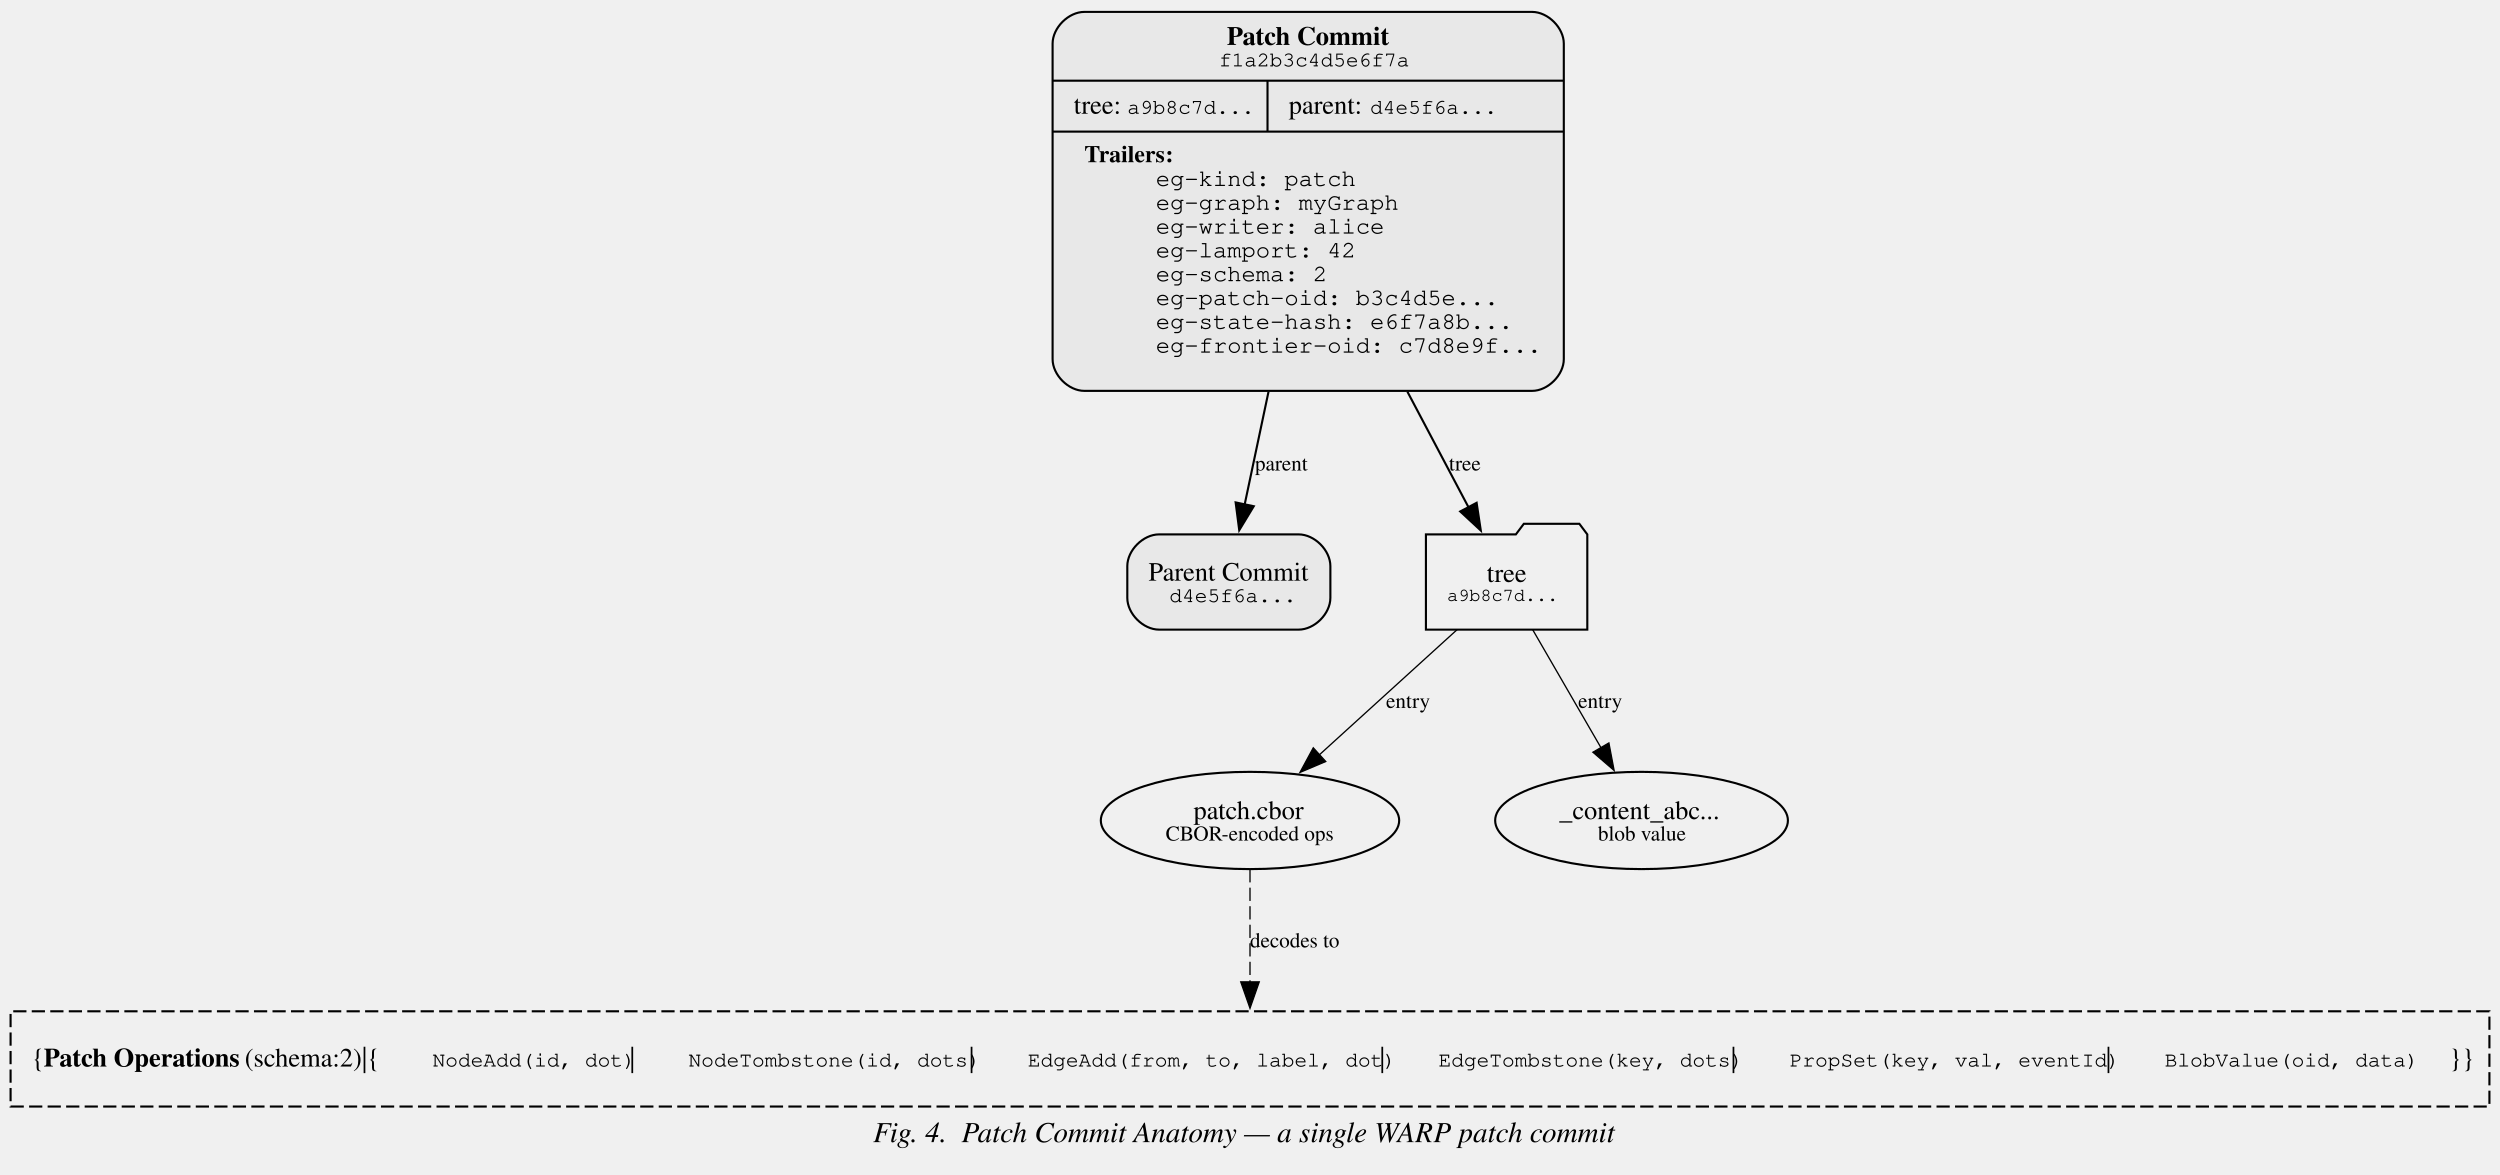
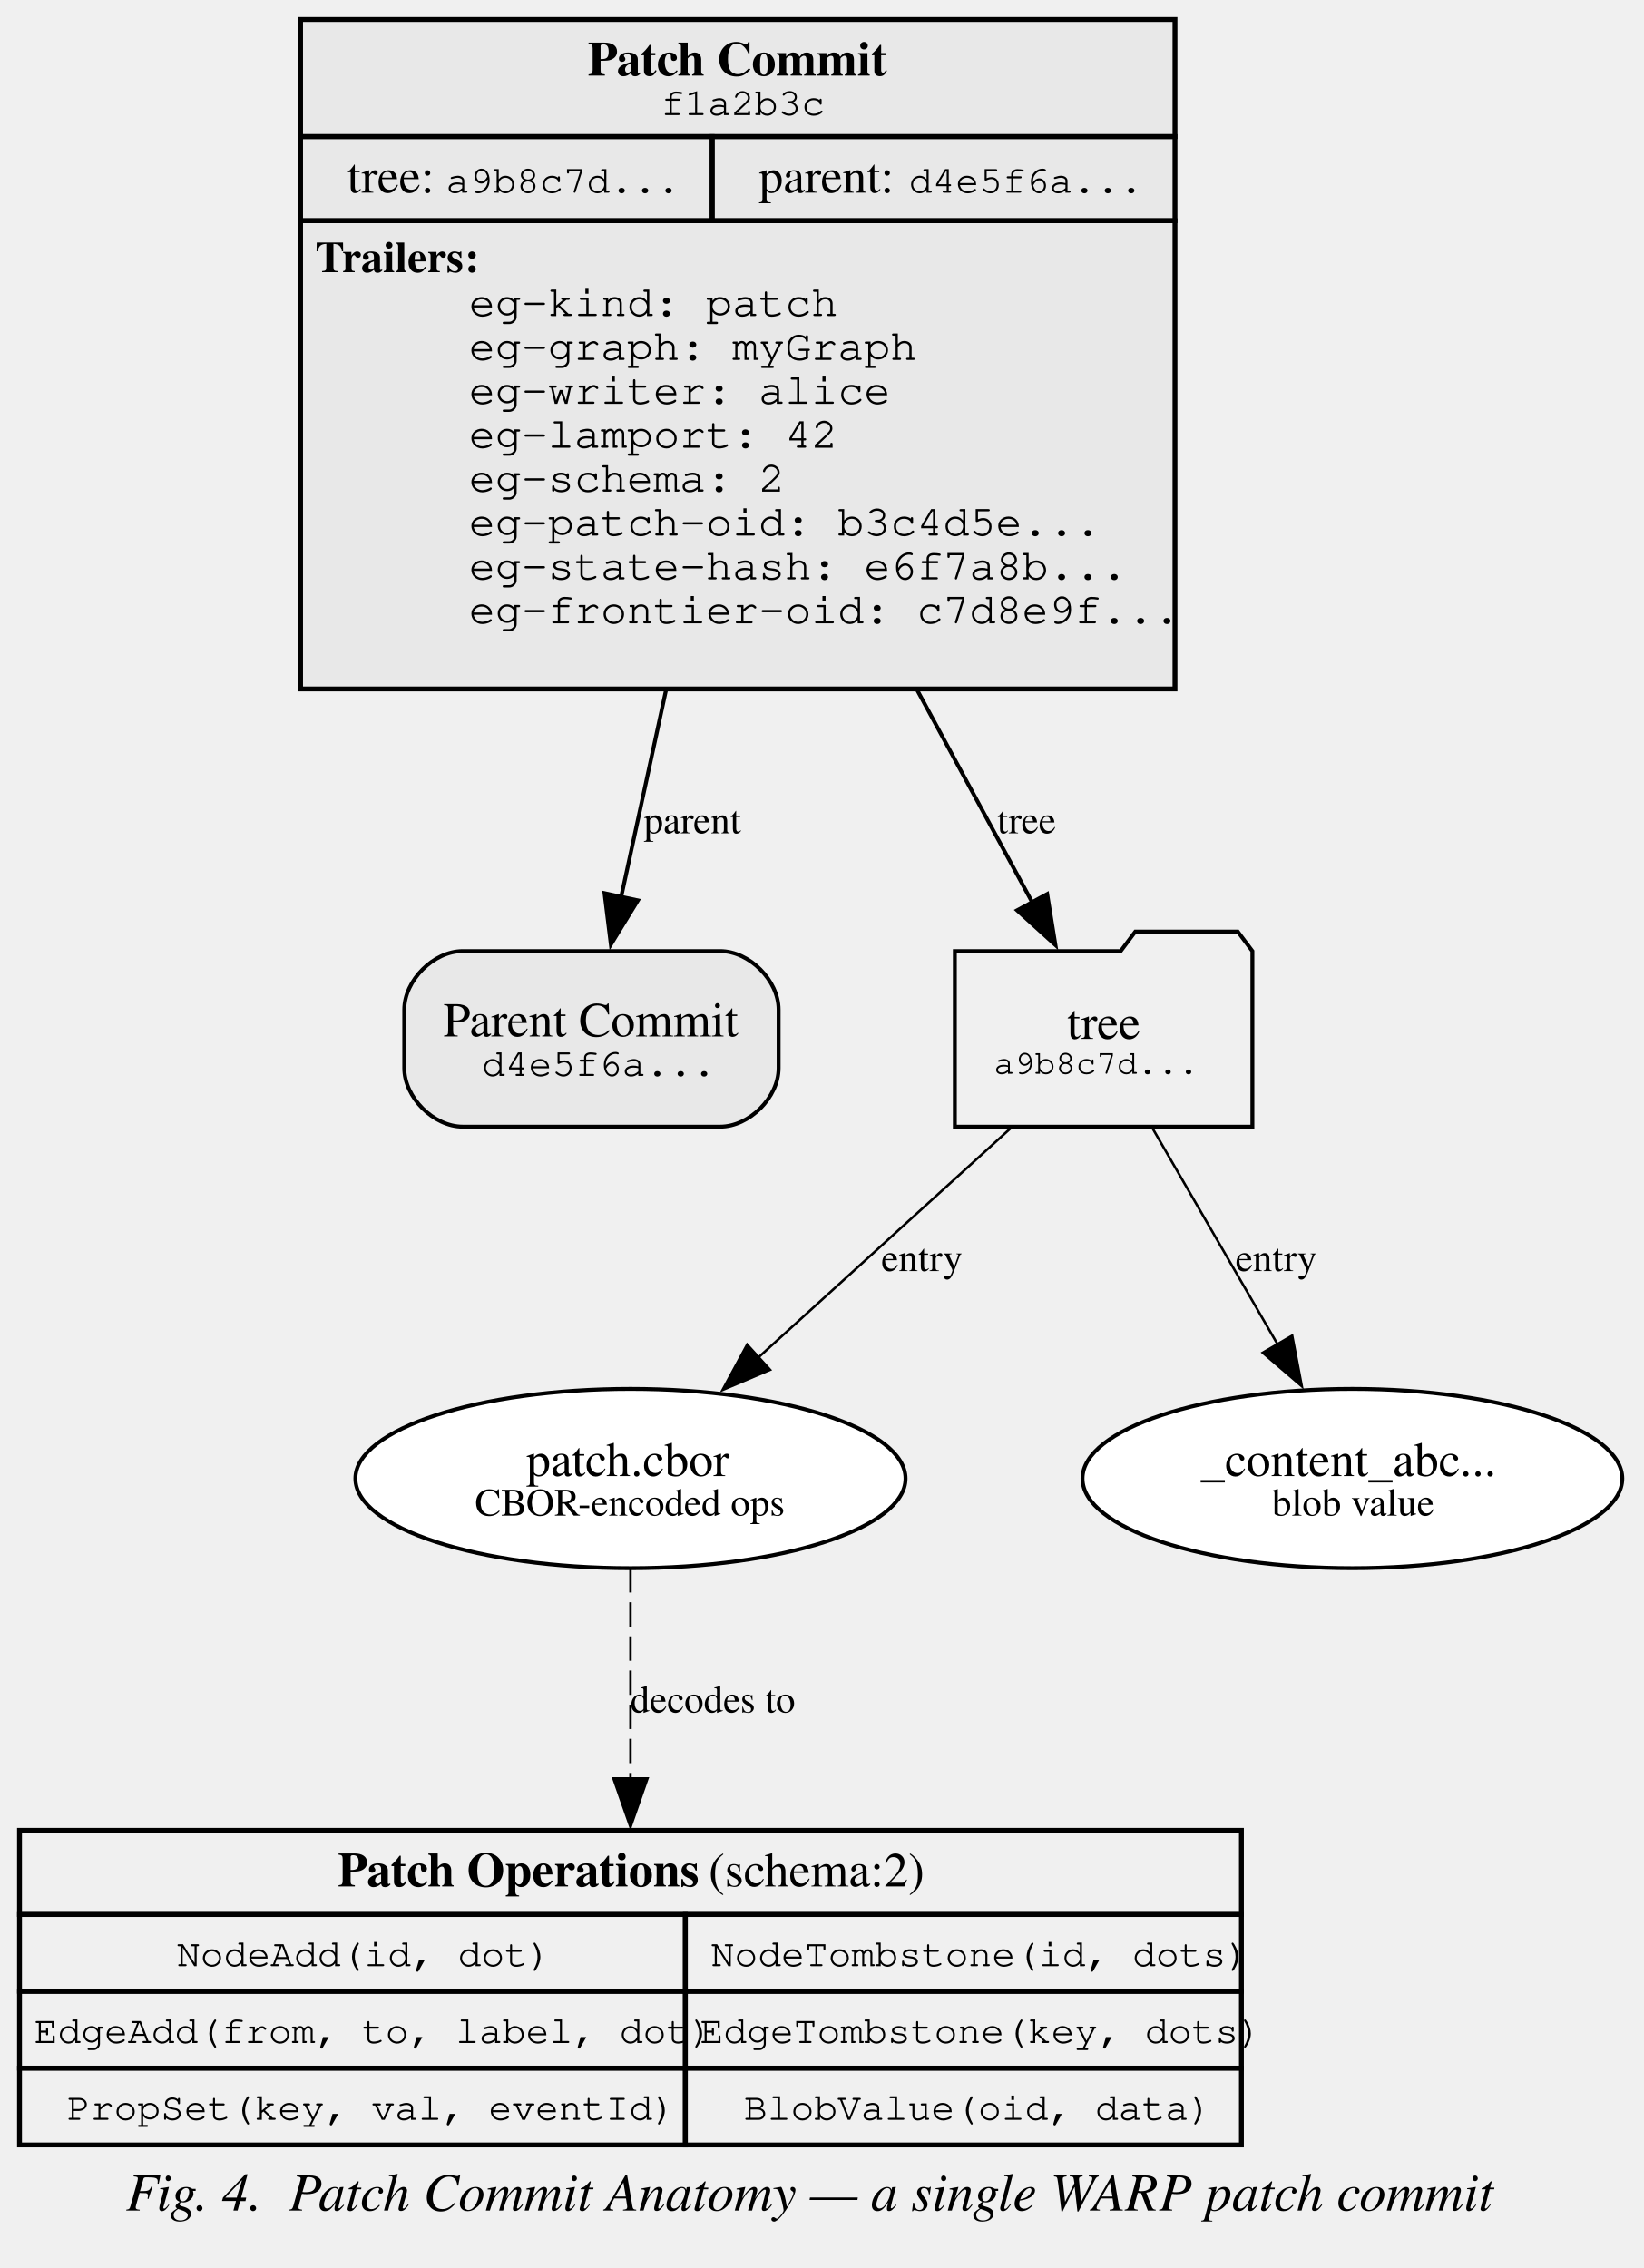
- <svg xmlns="http://www.w3.org/2000/svg" width="945pt" height="444pt" viewBox="0.00 0.00 945.00 444.00">
-   <g id="graph0" class="graph" transform="scale(1 1) rotate(0) translate(4 439.77)">
-     <text xml:space="preserve" text-anchor="start" x="326" y="-8.05" font-family="Times,serif" font-style="italic" font-size="11.00">Fig. 4.  Patch Commit Anatomy — a single WARP patch commit</text>
+ <svg xmlns="http://www.w3.org/2000/svg" width="337pt" height="465pt" viewBox="0.00 0.00 337.00 465.00">
+   <g id="graph0" class="graph" transform="scale(1 1) rotate(0) translate(4 461.27)">
+     <text xml:space="preserve" text-anchor="start" x="21.79" y="-8.05" font-family="Times,serif" font-style="italic" font-size="11.00">Fig. 4.  Patch Commit Anatomy — a single WARP patch commit</text>
    <g id="node1" class="node">
-       <path fill="#e8e8e8" stroke="black" stroke-width="0.8" d="M405.88,-292.02C405.88,-292.02 575.12,-292.02 575.12,-292.02 581.12,-292.02 587.12,-298.02 587.12,-304.02 587.12,-304.02 587.12,-423.27 587.12,-423.27 587.12,-429.27 581.12,-435.27 575.12,-435.27 575.12,-435.27 405.88,-435.27 405.88,-435.27 399.88,-435.27 393.88,-429.27 393.88,-423.27 393.88,-423.27 393.88,-304.02 393.88,-304.02 393.88,-298.02 399.88,-292.02 405.88,-292.02" />
-       <text xml:space="preserve" text-anchor="start" x="459.75" y="-422.77" font-family="Times,serif" font-weight="bold" font-size="10.00">Patch Commit</text>
-       <text xml:space="preserve" text-anchor="start" x="456.75" y="-414.67" font-family="Courier,monospace" font-size="8.00">f1a2b3c4d5e6f7a</text>
-       <polyline fill="none" stroke="black" stroke-width="0.8" points="393.88,-409.27 587.12,-409.27" />
-       <text xml:space="preserve" text-anchor="start" x="401.88" y="-396.77" font-family="Times,serif" font-size="10.00">tree: </text>
-       <text xml:space="preserve" text-anchor="start" x="422.12" y="-396.77" font-family="Courier,monospace" font-size="8.00">a9b8c7d...</text>
-       <polyline fill="none" stroke="black" stroke-width="0.8" points="475.12,-390.02 475.12,-409.27" />
-       <text xml:space="preserve" text-anchor="start" x="483.12" y="-396.77" font-family="Times,serif" font-size="10.00">parent: </text>
-       <text xml:space="preserve" text-anchor="start" x="513.88" y="-396.77" font-family="Courier,monospace" font-size="8.00">d4e5f6a...</text>
-       <text xml:space="preserve" text-anchor="start" x="558.88" y="-396.77" font-family="Times,serif" font-size="10.00">         </text>
-       <polyline fill="none" stroke="black" stroke-width="0.8" points="393.88,-390.02 587.12,-390.02" />
-       <text xml:space="preserve" text-anchor="start" x="405.88" y="-378.47" font-family="Times,serif" font-weight="bold" font-size="9.00">Trailers:</text>
-       <text xml:space="preserve" text-anchor="start" x="405.88" y="-369.47" font-family="Times,serif" font-size="9.00">            </text>
-       <text xml:space="preserve" text-anchor="start" x="432.88" y="-369.47" font-family="Courier,monospace" font-size="9.00">eg-kind: patch</text>
-       <text xml:space="preserve" text-anchor="start" x="405.88" y="-360.47" font-family="Times,serif" font-size="9.00">            </text>
-       <text xml:space="preserve" text-anchor="start" x="432.88" y="-360.47" font-family="Courier,monospace" font-size="9.00">eg-graph: myGraph</text>
-       <text xml:space="preserve" text-anchor="start" x="405.88" y="-351.47" font-family="Times,serif" font-size="9.00">            </text>
-       <text xml:space="preserve" text-anchor="start" x="432.88" y="-351.47" font-family="Courier,monospace" font-size="9.00">eg-writer: alice</text>
-       <text xml:space="preserve" text-anchor="start" x="405.88" y="-342.47" font-family="Times,serif" font-size="9.00">            </text>
-       <text xml:space="preserve" text-anchor="start" x="432.88" y="-342.47" font-family="Courier,monospace" font-size="9.00">eg-lamport: 42</text>
-       <text xml:space="preserve" text-anchor="start" x="405.88" y="-333.47" font-family="Times,serif" font-size="9.00">            </text>
-       <text xml:space="preserve" text-anchor="start" x="432.88" y="-333.47" font-family="Courier,monospace" font-size="9.00">eg-schema: 2</text>
-       <text xml:space="preserve" text-anchor="start" x="405.88" y="-324.47" font-family="Times,serif" font-size="9.00">            </text>
-       <text xml:space="preserve" text-anchor="start" x="432.88" y="-324.47" font-family="Courier,monospace" font-size="9.00">eg-patch-oid: b3c4d5e...</text>
-       <text xml:space="preserve" text-anchor="start" x="405.88" y="-315.47" font-family="Times,serif" font-size="9.00">            </text>
-       <text xml:space="preserve" text-anchor="start" x="432.88" y="-315.47" font-family="Courier,monospace" font-size="9.00">eg-state-hash: e6f7a8b...</text>
-       <text xml:space="preserve" text-anchor="start" x="405.88" y="-306.47" font-family="Times,serif" font-size="9.00">            </text>
-       <text xml:space="preserve" text-anchor="start" x="432.88" y="-306.47" font-family="Courier,monospace" font-size="9.00">eg-frontier-oid: c7d8e9f...</text>
-       <text xml:space="preserve" text-anchor="start" x="479" y="-297.47" font-family="Times,serif" font-size="9.00">          </text>
+       <polygon fill="#e8e8e8" stroke="none" points="57.62,-320.02 57.62,-457.27 236.88,-457.27 236.88,-320.02 57.62,-320.02" />
+       <polygon fill="none" stroke="black" points="57.62,-433.27 57.62,-457.27 236.88,-457.27 236.88,-433.27 57.62,-433.27" />
+       <text xml:space="preserve" text-anchor="start" x="116.5" y="-445.77" font-family="Times,serif" font-weight="bold" font-size="10.00">Patch Commit</text>
+       <text xml:space="preserve" text-anchor="start" x="131.5" y="-437.67" font-family="Courier,monospace" font-size="8.00">f1a2b3c</text>
+       <polygon fill="none" stroke="black" points="57.62,-416.02 57.62,-433.27 142,-433.27 142,-416.02 57.62,-416.02" />
+       <text xml:space="preserve" text-anchor="start" x="67.19" y="-421.77" font-family="Times,serif" font-size="10.00">tree: </text>
+       <text xml:space="preserve" text-anchor="start" x="87.44" y="-421.77" font-family="Courier,monospace" font-size="8.00">a9b8c7d...</text>
+       <polygon fill="none" stroke="black" points="142,-416.02 142,-433.27 236.88,-433.27 236.88,-416.02 142,-416.02" />
+       <text xml:space="preserve" text-anchor="start" x="151.56" y="-421.77" font-family="Times,serif" font-size="10.00">parent: </text>
+       <text xml:space="preserve" text-anchor="start" x="182.31" y="-421.77" font-family="Courier,monospace" font-size="8.00">d4e5f6a...</text>
+       <polygon fill="none" stroke="black" points="57.62,-320.02 57.62,-416.02 236.88,-416.02 236.88,-320.02 57.62,-320.02" />
+       <text xml:space="preserve" text-anchor="start" x="60.62" y="-405.47" font-family="Times,serif" font-weight="bold" font-size="9.00">Trailers:</text>
+       <text xml:space="preserve" text-anchor="start" x="60.62" y="-396.47" font-family="Times,serif" font-size="9.00">              </text>
+       <text xml:space="preserve" text-anchor="start" x="92.12" y="-396.47" font-family="Courier,monospace" font-size="9.00">eg-kind: patch</text>
+       <text xml:space="preserve" text-anchor="start" x="60.62" y="-387.47" font-family="Times,serif" font-size="9.00">              </text>
+       <text xml:space="preserve" text-anchor="start" x="92.12" y="-387.47" font-family="Courier,monospace" font-size="9.00">eg-graph: myGraph</text>
+       <text xml:space="preserve" text-anchor="start" x="60.62" y="-378.47" font-family="Times,serif" font-size="9.00">              </text>
+       <text xml:space="preserve" text-anchor="start" x="92.12" y="-378.47" font-family="Courier,monospace" font-size="9.00">eg-writer: alice</text>
+       <text xml:space="preserve" text-anchor="start" x="60.62" y="-369.47" font-family="Times,serif" font-size="9.00">              </text>
+       <text xml:space="preserve" text-anchor="start" x="92.12" y="-369.47" font-family="Courier,monospace" font-size="9.00">eg-lamport: 42</text>
+       <text xml:space="preserve" text-anchor="start" x="60.62" y="-360.47" font-family="Times,serif" font-size="9.00">              </text>
+       <text xml:space="preserve" text-anchor="start" x="92.12" y="-360.47" font-family="Courier,monospace" font-size="9.00">eg-schema: 2</text>
+       <text xml:space="preserve" text-anchor="start" x="60.62" y="-351.47" font-family="Times,serif" font-size="9.00">              </text>
+       <text xml:space="preserve" text-anchor="start" x="92.12" y="-351.47" font-family="Courier,monospace" font-size="9.00">eg-patch-oid: b3c4d5e...</text>
+       <text xml:space="preserve" text-anchor="start" x="60.62" y="-342.47" font-family="Times,serif" font-size="9.00">              </text>
+       <text xml:space="preserve" text-anchor="start" x="92.12" y="-342.47" font-family="Courier,monospace" font-size="9.00">eg-state-hash: e6f7a8b...</text>
+       <text xml:space="preserve" text-anchor="start" x="60.62" y="-333.47" font-family="Times,serif" font-size="9.00">              </text>
+       <text xml:space="preserve" text-anchor="start" x="92.12" y="-333.47" font-family="Courier,monospace" font-size="9.00">eg-frontier-oid: c7d8e9f...</text>
+       <text xml:space="preserve" text-anchor="start" x="133.75" y="-324.47" font-family="Times,serif" font-size="9.00">            </text>
    </g>
    <g id="node2" class="node">
-       <path fill="#e8e8e8" stroke="black" stroke-width="0.8" d="M486.88,-237.77C486.88,-237.77 434.12,-237.77 434.12,-237.77 428.12,-237.77 422.12,-231.77 422.12,-225.77 422.12,-225.77 422.12,-213.77 422.12,-213.77 422.12,-207.77 428.12,-201.77 434.12,-201.77 434.12,-201.77 486.88,-201.77 486.88,-201.77 492.88,-201.77 498.88,-207.77 498.88,-213.77 498.88,-213.77 498.88,-225.77 498.88,-225.77 498.88,-231.77 492.88,-237.77 486.88,-237.77" />
-       <text xml:space="preserve" text-anchor="start" x="430.12" y="-220.27" font-family="Times,serif" font-size="10.00">Parent Commit</text>
-       <text xml:space="preserve" text-anchor="start" x="438" y="-212.17" font-family="Courier,monospace" font-size="8.00">d4e5f6a...</text>
+       <path fill="#e8e8e8" stroke="black" stroke-width="0.8" d="M143.62,-266.27C143.62,-266.27 90.88,-266.27 90.88,-266.27 84.88,-266.27 78.88,-260.27 78.88,-254.27 78.88,-254.27 78.88,-242.27 78.88,-242.27 78.88,-236.27 84.88,-230.27 90.88,-230.27 90.88,-230.27 143.62,-230.27 143.62,-230.27 149.62,-230.27 155.62,-236.27 155.62,-242.27 155.62,-242.27 155.62,-254.27 155.62,-254.27 155.62,-260.27 149.62,-266.27 143.62,-266.27" />
+       <text xml:space="preserve" text-anchor="start" x="86.88" y="-248.77" font-family="Times,serif" font-size="10.00">Parent Commit</text>
+       <text xml:space="preserve" text-anchor="start" x="94.75" y="-240.67" font-family="Courier,monospace" font-size="8.00">d4e5f6a...</text>
    </g>
    <g id="edge1" class="edge">
-       <path fill="none" stroke="black" stroke-width="0.8" d="M475.5,-291.71C472.3,-276.59 469.11,-261.47 466.49,-249.1" />
-       <polygon fill="black" stroke="black" stroke-width="0.8" points="469.92,-248.41 464.43,-239.35 463.07,-249.86 469.92,-248.41" />
-       <text xml:space="preserve" text-anchor="middle" x="480.33" y="-261.92" font-family="Times,serif" font-size="8.00">parent</text>
+       <path fill="none" stroke="black" stroke-width="0.8" d="M132.6,-320.08C129.3,-304.85 125.97,-289.51 123.27,-277.02" />
+       <polygon fill="black" stroke="black" stroke-width="0.8" points="126.77,-276.66 121.23,-267.62 119.93,-278.14 126.77,-276.66" />
+       <text xml:space="preserve" text-anchor="middle" x="137.94" y="-290.42" font-family="Times,serif" font-size="8.00">parent</text>
    </g>
    <g id="node3" class="node">
-       <polygon fill="#f0f0f0" stroke="black" stroke-width="0.8" points="596,-237.77 593,-241.77 572,-241.77 569,-237.77 535,-237.77 535,-201.77 596,-201.77 596,-237.77" />
-       <text xml:space="preserve" text-anchor="start" x="558" y="-219.77" font-family="Times,serif" font-size="10.00">tree</text>
-       <text xml:space="preserve" text-anchor="start" x="543" y="-212.62" font-family="Courier,monospace" font-size="7.00">a9b8c7d...</text>
+       <polygon fill="#f0f0f0" stroke="black" stroke-width="0.8" points="252.75,-266.27 249.75,-270.27 228.75,-270.27 225.75,-266.27 191.75,-266.27 191.75,-230.27 252.75,-230.27 252.75,-266.27" />
+       <text xml:space="preserve" text-anchor="start" x="214.75" y="-248.27" font-family="Times,serif" font-size="10.00">tree</text>
+       <text xml:space="preserve" text-anchor="start" x="199.75" y="-241.12" font-family="Courier,monospace" font-size="7.00">a9b8c7d...</text>
    </g>
    <g id="edge2" class="edge">
-       <path fill="none" stroke="black" stroke-width="0.8" d="M528,-291.71C536.24,-276.12 544.48,-260.53 551.13,-247.96" />
-       <polygon fill="black" stroke="black" stroke-width="0.8" points="554.16,-249.71 555.74,-239.24 547.97,-246.44 554.16,-249.71" />
-       <text xml:space="preserve" text-anchor="middle" x="549.71" y="-261.92" font-family="Times,serif" font-size="8.00">tree</text>
+       <path fill="none" stroke="black" stroke-width="0.8" d="M183.87,-320.08C192.3,-304.54 200.78,-288.88 207.62,-276.26" />
+       <polygon fill="black" stroke="black" stroke-width="0.8" points="210.68,-277.97 212.37,-267.51 204.52,-274.63 210.68,-277.97" />
+       <text xml:space="preserve" text-anchor="middle" x="206.46" y="-290.42" font-family="Times,serif" font-size="8.00">tree</text>
    </g>
    <g id="node4" class="node">
-       <ellipse fill="none" stroke="black" stroke-width="0.8" cx="468.5" cy="-129.63" rx="56.39" ry="18.38" />
-       <text xml:space="preserve" text-anchor="start" x="447.12" y="-130.13" font-family="Times,serif" font-size="10.00">patch.cbor</text>
-       <text xml:space="preserve" text-anchor="start" x="436.62" y="-122.03" font-family="Times,serif" font-size="8.00">CBOR-encoded ops</text>
+       <ellipse fill="white" stroke="black" stroke-width="0.8" cx="125.25" cy="-158.13" rx="56.39" ry="18.38" />
+       <text xml:space="preserve" text-anchor="start" x="103.88" y="-158.63" font-family="Times,serif" font-size="10.00">patch.cbor</text>
+       <text xml:space="preserve" text-anchor="start" x="93.38" y="-150.53" font-family="Times,serif" font-size="8.00">CBOR-encoded ops</text>
    </g>
    <g id="edge3" class="edge">
-       <path fill="none" stroke="black" stroke-width="0.5" d="M546.8,-201.78C531.94,-188.28 511,-169.25 494.51,-154.26" />
-       <polygon fill="black" stroke="black" stroke-width="0.5" points="497.13,-151.92 487.38,-147.79 492.42,-157.1 497.13,-151.92" />
-       <text xml:space="preserve" text-anchor="start" x="519.91" y="-172.17" font-family="Times,serif" font-size="8.00">entry</text>
+       <path fill="none" stroke="black" stroke-width="0.5" d="M203.55,-230.28C188.69,-216.78 167.75,-197.75 151.26,-182.76" />
+       <polygon fill="black" stroke="black" stroke-width="0.5" points="153.88,-180.42 144.13,-176.29 149.17,-185.6 153.88,-180.42" />
+       <text xml:space="preserve" text-anchor="start" x="176.66" y="-200.67" font-family="Times,serif" font-size="8.00">entry</text>
    </g>
    <g id="node5" class="node">
-       <ellipse fill="none" stroke="black" stroke-width="0.8" cx="616.5" cy="-129.63" rx="55.33" ry="18.38" />
-       <text xml:space="preserve" text-anchor="start" x="585.38" y="-130.13" font-family="Times,serif" font-size="10.00">_content_abc...</text>
-       <text xml:space="preserve" text-anchor="start" x="600" y="-122.03" font-family="Times,serif" font-size="8.00">blob value</text>
+       <ellipse fill="white" stroke="black" stroke-width="0.8" cx="273.25" cy="-158.13" rx="55.33" ry="18.38" />
+       <text xml:space="preserve" text-anchor="start" x="242.12" y="-158.63" font-family="Times,serif" font-size="10.00">_content_abc...</text>
+       <text xml:space="preserve" text-anchor="start" x="256.75" y="-150.53" font-family="Times,serif" font-size="8.00">blob value</text>
    </g>
    <g id="edge4" class="edge">
-       <path fill="none" stroke="black" stroke-width="0.5" d="M575.33,-201.78C582.69,-189.06 592.9,-171.42 601.31,-156.89" />
-       <polygon fill="black" stroke="black" stroke-width="0.5" points="604.16,-158.94 606.14,-148.53 598.11,-155.43 604.16,-158.94" />
-       <text xml:space="preserve" text-anchor="start" x="592.53" y="-172.17" font-family="Times,serif" font-size="8.00">entry</text>
+       <path fill="none" stroke="black" stroke-width="0.5" d="M232.08,-230.28C239.44,-217.56 249.65,-199.92 258.06,-185.39" />
+       <polygon fill="black" stroke="black" stroke-width="0.5" points="260.91,-187.44 262.89,-177.03 254.86,-183.93 260.91,-187.44" />
+       <text xml:space="preserve" text-anchor="start" x="249.28" y="-200.67" font-family="Times,serif" font-size="8.00">entry</text>
    </g>
    <g id="node6" class="node">
-       <polygon fill="#f0f0f0" stroke="black" stroke-width="0.8" stroke-dasharray="5,2" points="937,-57.5 0,-57.5 0,-21.5 937,-21.5 937,-57.5" />
-       <text xml:space="preserve" text-anchor="start" x="8" y="-36.62" font-family="Times,serif" font-size="10.00">{</text>
-       <text xml:space="preserve" text-anchor="start" x="12.5" y="-36.62" font-family="Times,serif" font-weight="bold" font-size="10.00">Patch Operations</text>
-       <text xml:space="preserve" text-anchor="start" x="86" y="-36.62" font-family="Times,serif" font-size="10.00"> (schema:2)|{         </text>
-       <text xml:space="preserve" text-anchor="start" x="159.5" y="-36.62" font-family="Courier,monospace" font-size="8.00">NodeAdd(id, dot)</text>
-       <text xml:space="preserve" text-anchor="start" x="231.5" y="-36.62" font-family="Times,serif" font-size="10.00"> |         </text>
-       <text xml:space="preserve" text-anchor="start" x="256.25" y="-36.62" font-family="Courier,monospace" font-size="8.00">NodeTombstone(id, dots)</text>
-       <text xml:space="preserve" text-anchor="start" x="359.75" y="-36.62" font-family="Times,serif" font-size="10.00"> |         </text>
-       <text xml:space="preserve" text-anchor="start" x="384.5" y="-36.62" font-family="Courier,monospace" font-size="8.00">EdgeAdd(from, to, label, dot)</text>
-       <text xml:space="preserve" text-anchor="start" x="515" y="-36.62" font-family="Times,serif" font-size="10.00"> |         </text>
-       <text xml:space="preserve" text-anchor="start" x="539.75" y="-36.62" font-family="Courier,monospace" font-size="8.00">EdgeTombstone(key, dots)</text>
-       <text xml:space="preserve" text-anchor="start" x="647.75" y="-36.62" font-family="Times,serif" font-size="10.00"> |         </text>
-       <text xml:space="preserve" text-anchor="start" x="672.5" y="-36.62" font-family="Courier,monospace" font-size="8.00">PropSet(key, val, eventId)</text>
-       <text xml:space="preserve" text-anchor="start" x="789.5" y="-36.62" font-family="Times,serif" font-size="10.00"> |         </text>
-       <text xml:space="preserve" text-anchor="start" x="814.25" y="-36.62" font-family="Courier,monospace" font-size="8.00">BlobValue(oid, data)</text>
-       <text xml:space="preserve" text-anchor="start" x="904.25" y="-36.62" font-family="Times,serif" font-size="10.00">       }}</text>
+       <polygon fill="#f0f0f0" stroke="none" points="0,-21.5 0,-86 250.5,-86 250.5,-21.5 0,-21.5" />
+       <polygon fill="none" stroke="black" points="0,-68.75 0,-86 250.5,-86 250.5,-68.75 0,-68.75" />
+       <text xml:space="preserve" text-anchor="start" x="65.25" y="-74.5" font-family="Times,serif" font-weight="bold" font-size="10.00">Patch Operations</text>
+       <text xml:space="preserve" text-anchor="start" x="138.75" y="-74.5" font-family="Times,serif" font-size="10.00"> (schema:2)</text>
+       <polygon fill="none" stroke="black" points="0,-53 0,-68.75 136.5,-68.75 136.5,-53 0,-53" />
+       <text xml:space="preserve" text-anchor="start" x="32.25" y="-58.15" font-family="Courier,monospace" font-size="8.00">NodeAdd(id, dot)</text>
+       <polygon fill="none" stroke="black" points="136.5,-53 136.5,-68.75 250.5,-68.75 250.5,-53 136.5,-53" />
+       <text xml:space="preserve" text-anchor="start" x="141.75" y="-58.15" font-family="Courier,monospace" font-size="8.00">NodeTombstone(id, dots)</text>
+       <polygon fill="none" stroke="black" points="0,-37.25 0,-53 136.5,-53 136.5,-37.25 0,-37.25" />
+       <text xml:space="preserve" text-anchor="start" x="3" y="-42.4" font-family="Courier,monospace" font-size="8.00">EdgeAdd(from, to, label, dot)</text>
+       <polygon fill="none" stroke="black" points="136.5,-37.25 136.5,-53 250.5,-53 250.5,-37.25 136.5,-37.25" />
+       <text xml:space="preserve" text-anchor="start" x="139.5" y="-42.4" font-family="Courier,monospace" font-size="8.00">EdgeTombstone(key, dots)</text>
+       <polygon fill="none" stroke="black" points="0,-21.5 0,-37.25 136.5,-37.25 136.5,-21.5 0,-21.5" />
+       <text xml:space="preserve" text-anchor="start" x="9.75" y="-26.65" font-family="Courier,monospace" font-size="8.00">PropSet(key, val, eventId)</text>
+       <polygon fill="none" stroke="black" points="136.5,-21.5 136.5,-37.25 250.5,-37.25 250.5,-21.5 136.5,-21.5" />
+       <text xml:space="preserve" text-anchor="start" x="148.5" y="-26.65" font-family="Courier,monospace" font-size="8.00">BlobValue(oid, data)</text>
    </g>
    <g id="edge5" class="edge">
-       <path fill="none" stroke="black" stroke-width="0.5" stroke-dasharray="5,2" d="M468.5,-111.22C468.5,-99.03 468.5,-82.48 468.5,-68.45" />
-       <polygon fill="black" stroke="black" stroke-width="0.5" points="472,-68.63 468.5,-58.63 465,-68.63 472,-68.63" />
-       <text xml:space="preserve" text-anchor="middle" x="485.38" y="-81.65" font-family="Times,serif" font-size="8.00">decodes to</text>
+       <path fill="none" stroke="black" stroke-width="0.5" stroke-dasharray="5,2" d="M125.25,-139.77C125.25,-127.92 125.25,-111.7 125.25,-96.61" />
+       <polygon fill="black" stroke="black" stroke-width="0.5" points="128.75,-96.65 125.25,-86.65 121.75,-96.65 128.75,-96.65" />
+       <text xml:space="preserve" text-anchor="middle" x="142.12" y="-110.15" font-family="Times,serif" font-size="8.00">decodes to</text>
    </g>
  </g>
</svg>
